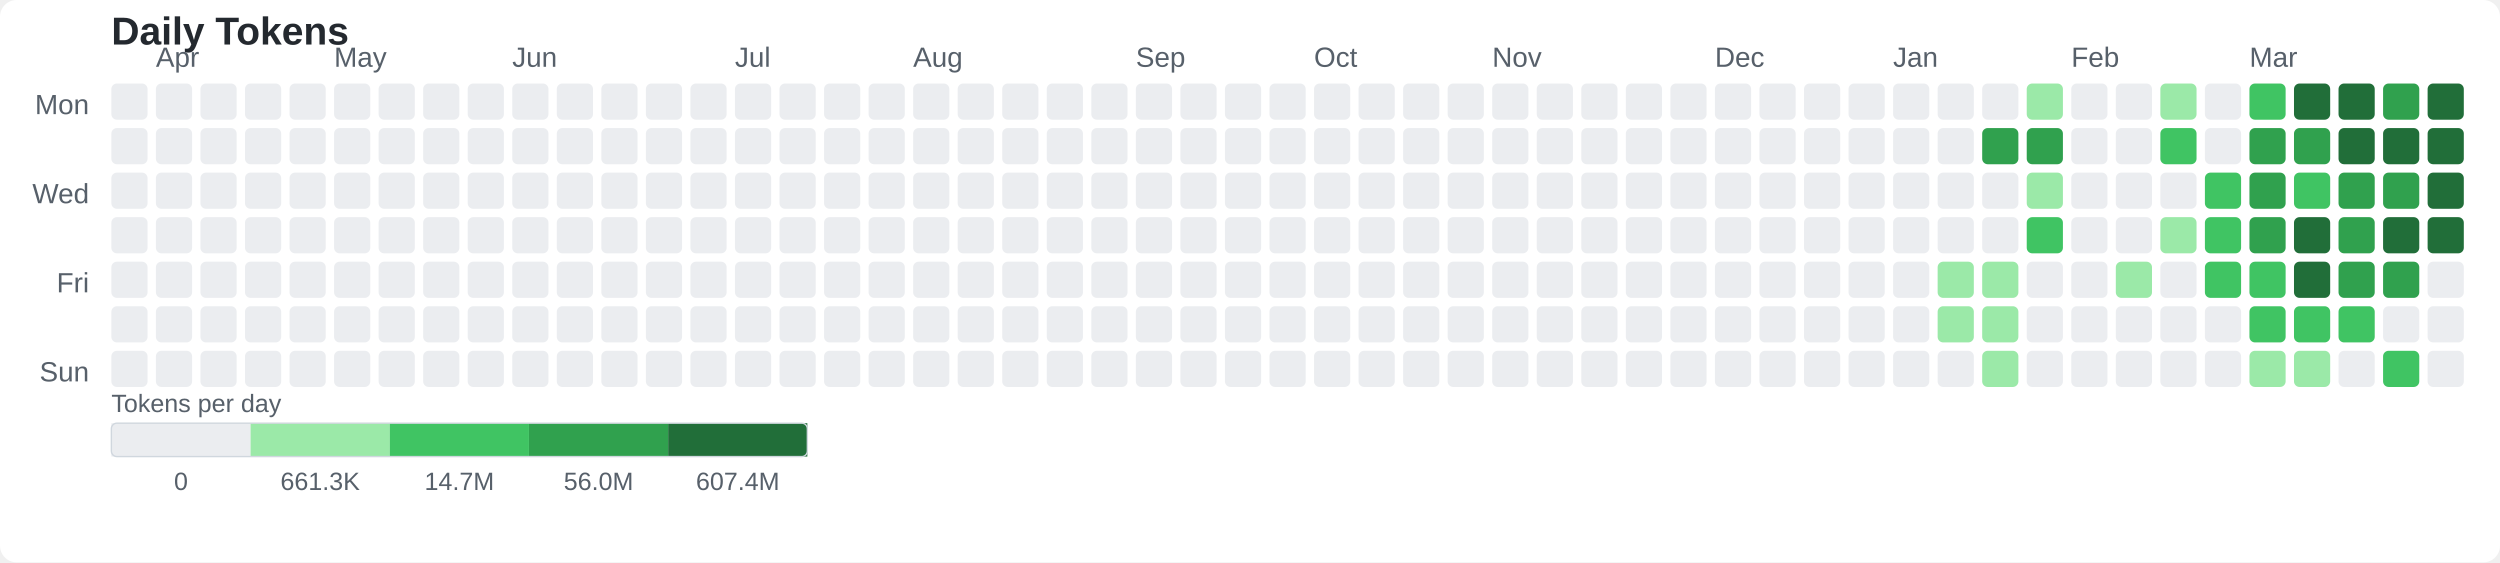
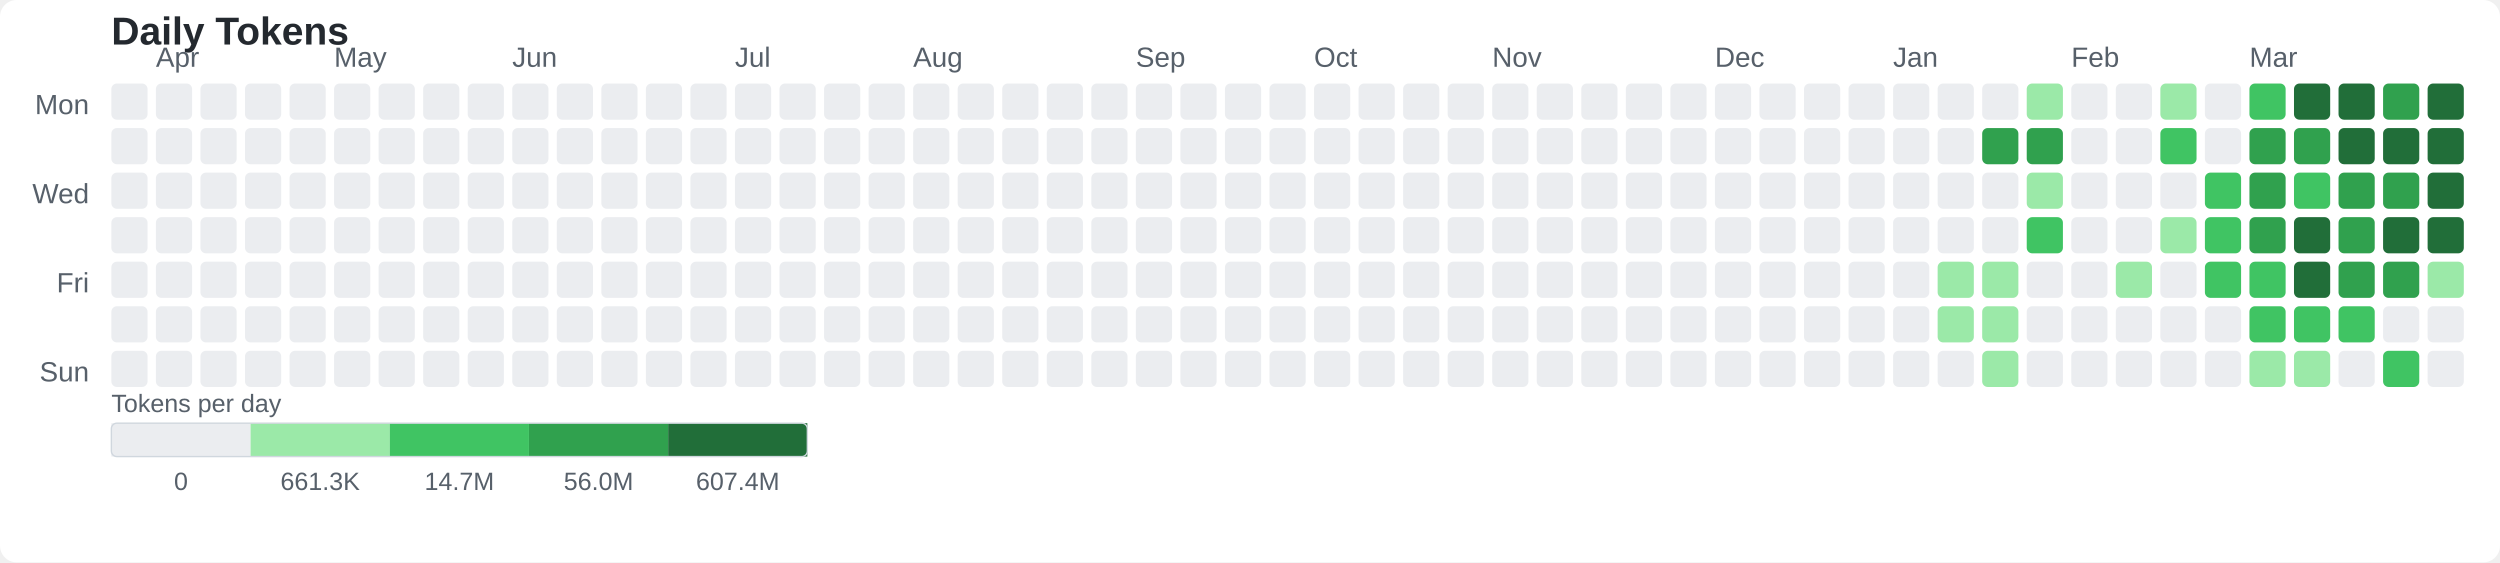
<svg xmlns="http://www.w3.org/2000/svg" width="898" height="202" viewBox="0 0 898 202">
  <rect width="898" height="202" fill="#ffffff" rx="6" />
  <text x="40" y="16" font-family="Arial, sans-serif" font-size="14" fill="#24292f" font-weight="bold">Daily Tokens</text>
  <text x="32" y="41" font-family="Arial, sans-serif" font-size="10" fill="#57606a" text-anchor="end">Mon</text>
  <text x="32" y="73" font-family="Arial, sans-serif" font-size="10" fill="#57606a" text-anchor="end">Wed</text>
  <text x="32" y="105" font-family="Arial, sans-serif" font-size="10" fill="#57606a" text-anchor="end">Fri</text>
  <text x="32" y="137" font-family="Arial, sans-serif" font-size="10" fill="#57606a" text-anchor="end">Sun</text>
  <text x="56" y="24" font-family="Arial, sans-serif" font-size="10" fill="#57606a">Apr</text>
  <text x="120" y="24" font-family="Arial, sans-serif" font-size="10" fill="#57606a">May</text>
  <text x="184" y="24" font-family="Arial, sans-serif" font-size="10" fill="#57606a">Jun</text>
  <text x="264" y="24" font-family="Arial, sans-serif" font-size="10" fill="#57606a">Jul</text>
  <text x="328" y="24" font-family="Arial, sans-serif" font-size="10" fill="#57606a">Aug</text>
  <text x="408" y="24" font-family="Arial, sans-serif" font-size="10" fill="#57606a">Sep</text>
  <text x="472" y="24" font-family="Arial, sans-serif" font-size="10" fill="#57606a">Oct</text>
  <text x="536" y="24" font-family="Arial, sans-serif" font-size="10" fill="#57606a">Nov</text>
  <text x="616" y="24" font-family="Arial, sans-serif" font-size="10" fill="#57606a">Dec</text>
  <text x="680" y="24" font-family="Arial, sans-serif" font-size="10" fill="#57606a">Jan</text>
  <text x="744" y="24" font-family="Arial, sans-serif" font-size="10" fill="#57606a">Feb</text>
  <text x="808" y="24" font-family="Arial, sans-serif" font-size="10" fill="#57606a">Mar</text>
  <rect x="40" y="30" width="13" height="13" rx="2" ry="2" fill="#ebedf0" />
  <rect x="40" y="46" width="13" height="13" rx="2" ry="2" fill="#ebedf0" />
  <rect x="40" y="62" width="13" height="13" rx="2" ry="2" fill="#ebedf0" />
  <rect x="40" y="78" width="13" height="13" rx="2" ry="2" fill="#ebedf0" />
  <rect x="40" y="94" width="13" height="13" rx="2" ry="2" fill="#ebedf0">
    </rect>
  <rect x="40" y="110" width="13" height="13" rx="2" ry="2" fill="#ebedf0">
    </rect>
  <rect x="40" y="126" width="13" height="13" rx="2" ry="2" fill="#ebedf0">
    </rect>
  <rect x="56" y="30" width="13" height="13" rx="2" ry="2" fill="#ebedf0">
    </rect>
  <rect x="56" y="46" width="13" height="13" rx="2" ry="2" fill="#ebedf0">
    </rect>
  <rect x="56" y="62" width="13" height="13" rx="2" ry="2" fill="#ebedf0">
    </rect>
  <rect x="56" y="78" width="13" height="13" rx="2" ry="2" fill="#ebedf0">
    </rect>
  <rect x="56" y="94" width="13" height="13" rx="2" ry="2" fill="#ebedf0">
    </rect>
  <rect x="56" y="110" width="13" height="13" rx="2" ry="2" fill="#ebedf0">
    </rect>
  <rect x="56" y="126" width="13" height="13" rx="2" ry="2" fill="#ebedf0">
    </rect>
  <rect x="72" y="30" width="13" height="13" rx="2" ry="2" fill="#ebedf0">
    </rect>
  <rect x="72" y="46" width="13" height="13" rx="2" ry="2" fill="#ebedf0">
    </rect>
  <rect x="72" y="62" width="13" height="13" rx="2" ry="2" fill="#ebedf0">
    </rect>
  <rect x="72" y="78" width="13" height="13" rx="2" ry="2" fill="#ebedf0">
    </rect>
  <rect x="72" y="94" width="13" height="13" rx="2" ry="2" fill="#ebedf0">
    </rect>
  <rect x="72" y="110" width="13" height="13" rx="2" ry="2" fill="#ebedf0">
    </rect>
  <rect x="72" y="126" width="13" height="13" rx="2" ry="2" fill="#ebedf0">
    </rect>
  <rect x="88" y="30" width="13" height="13" rx="2" ry="2" fill="#ebedf0">
    </rect>
  <rect x="88" y="46" width="13" height="13" rx="2" ry="2" fill="#ebedf0">
    </rect>
  <rect x="88" y="62" width="13" height="13" rx="2" ry="2" fill="#ebedf0">
    </rect>
  <rect x="88" y="78" width="13" height="13" rx="2" ry="2" fill="#ebedf0">
    </rect>
  <rect x="88" y="94" width="13" height="13" rx="2" ry="2" fill="#ebedf0">
    </rect>
  <rect x="88" y="110" width="13" height="13" rx="2" ry="2" fill="#ebedf0">
    </rect>
  <rect x="88" y="126" width="13" height="13" rx="2" ry="2" fill="#ebedf0">
    </rect>
  <rect x="104" y="30" width="13" height="13" rx="2" ry="2" fill="#ebedf0">
    </rect>
  <rect x="104" y="46" width="13" height="13" rx="2" ry="2" fill="#ebedf0">
    </rect>
  <rect x="104" y="62" width="13" height="13" rx="2" ry="2" fill="#ebedf0">
    </rect>
  <rect x="104" y="78" width="13" height="13" rx="2" ry="2" fill="#ebedf0">
    </rect>
  <rect x="104" y="94" width="13" height="13" rx="2" ry="2" fill="#ebedf0">
    </rect>
  <rect x="104" y="110" width="13" height="13" rx="2" ry="2" fill="#ebedf0">
    </rect>
  <rect x="104" y="126" width="13" height="13" rx="2" ry="2" fill="#ebedf0">
    </rect>
  <rect x="120" y="30" width="13" height="13" rx="2" ry="2" fill="#ebedf0">
    </rect>
  <rect x="120" y="46" width="13" height="13" rx="2" ry="2" fill="#ebedf0">
    </rect>
  <rect x="120" y="62" width="13" height="13" rx="2" ry="2" fill="#ebedf0">
    </rect>
  <rect x="120" y="78" width="13" height="13" rx="2" ry="2" fill="#ebedf0">
    </rect>
  <rect x="120" y="94" width="13" height="13" rx="2" ry="2" fill="#ebedf0">
    </rect>
  <rect x="120" y="110" width="13" height="13" rx="2" ry="2" fill="#ebedf0">
    </rect>
  <rect x="120" y="126" width="13" height="13" rx="2" ry="2" fill="#ebedf0">
    </rect>
  <rect x="136" y="30" width="13" height="13" rx="2" ry="2" fill="#ebedf0">
    </rect>
  <rect x="136" y="46" width="13" height="13" rx="2" ry="2" fill="#ebedf0">
    </rect>
  <rect x="136" y="62" width="13" height="13" rx="2" ry="2" fill="#ebedf0">
    </rect>
  <rect x="136" y="78" width="13" height="13" rx="2" ry="2" fill="#ebedf0">
    </rect>
  <rect x="136" y="94" width="13" height="13" rx="2" ry="2" fill="#ebedf0">
    </rect>
  <rect x="136" y="110" width="13" height="13" rx="2" ry="2" fill="#ebedf0">
    </rect>
  <rect x="136" y="126" width="13" height="13" rx="2" ry="2" fill="#ebedf0">
    </rect>
  <rect x="152" y="30" width="13" height="13" rx="2" ry="2" fill="#ebedf0">
    </rect>
  <rect x="152" y="46" width="13" height="13" rx="2" ry="2" fill="#ebedf0">
    </rect>
  <rect x="152" y="62" width="13" height="13" rx="2" ry="2" fill="#ebedf0">
    </rect>
  <rect x="152" y="78" width="13" height="13" rx="2" ry="2" fill="#ebedf0">
    </rect>
  <rect x="152" y="94" width="13" height="13" rx="2" ry="2" fill="#ebedf0">
    </rect>
  <rect x="152" y="110" width="13" height="13" rx="2" ry="2" fill="#ebedf0">
    </rect>
  <rect x="152" y="126" width="13" height="13" rx="2" ry="2" fill="#ebedf0">
    </rect>
  <rect x="168" y="30" width="13" height="13" rx="2" ry="2" fill="#ebedf0">
    </rect>
  <rect x="168" y="46" width="13" height="13" rx="2" ry="2" fill="#ebedf0">
    </rect>
  <rect x="168" y="62" width="13" height="13" rx="2" ry="2" fill="#ebedf0">
    </rect>
  <rect x="168" y="78" width="13" height="13" rx="2" ry="2" fill="#ebedf0">
    </rect>
  <rect x="168" y="94" width="13" height="13" rx="2" ry="2" fill="#ebedf0">
    </rect>
  <rect x="168" y="110" width="13" height="13" rx="2" ry="2" fill="#ebedf0">
    </rect>
  <rect x="168" y="126" width="13" height="13" rx="2" ry="2" fill="#ebedf0">
    </rect>
  <rect x="184" y="30" width="13" height="13" rx="2" ry="2" fill="#ebedf0">
    </rect>
  <rect x="184" y="46" width="13" height="13" rx="2" ry="2" fill="#ebedf0">
    </rect>
  <rect x="184" y="62" width="13" height="13" rx="2" ry="2" fill="#ebedf0">
    </rect>
  <rect x="184" y="78" width="13" height="13" rx="2" ry="2" fill="#ebedf0">
    </rect>
  <rect x="184" y="94" width="13" height="13" rx="2" ry="2" fill="#ebedf0">
    </rect>
  <rect x="184" y="110" width="13" height="13" rx="2" ry="2" fill="#ebedf0">
    </rect>
  <rect x="184" y="126" width="13" height="13" rx="2" ry="2" fill="#ebedf0">
    </rect>
  <rect x="200" y="30" width="13" height="13" rx="2" ry="2" fill="#ebedf0">
    </rect>
  <rect x="200" y="46" width="13" height="13" rx="2" ry="2" fill="#ebedf0">
    </rect>
  <rect x="200" y="62" width="13" height="13" rx="2" ry="2" fill="#ebedf0">
    </rect>
  <rect x="200" y="78" width="13" height="13" rx="2" ry="2" fill="#ebedf0">
    </rect>
  <rect x="200" y="94" width="13" height="13" rx="2" ry="2" fill="#ebedf0">
    </rect>
  <rect x="200" y="110" width="13" height="13" rx="2" ry="2" fill="#ebedf0">
    </rect>
  <rect x="200" y="126" width="13" height="13" rx="2" ry="2" fill="#ebedf0">
    </rect>
  <rect x="216" y="30" width="13" height="13" rx="2" ry="2" fill="#ebedf0">
    </rect>
  <rect x="216" y="46" width="13" height="13" rx="2" ry="2" fill="#ebedf0">
    </rect>
  <rect x="216" y="62" width="13" height="13" rx="2" ry="2" fill="#ebedf0">
    </rect>
  <rect x="216" y="78" width="13" height="13" rx="2" ry="2" fill="#ebedf0">
    </rect>
  <rect x="216" y="94" width="13" height="13" rx="2" ry="2" fill="#ebedf0">
    </rect>
  <rect x="216" y="110" width="13" height="13" rx="2" ry="2" fill="#ebedf0">
    </rect>
  <rect x="216" y="126" width="13" height="13" rx="2" ry="2" fill="#ebedf0">
    </rect>
  <rect x="232" y="30" width="13" height="13" rx="2" ry="2" fill="#ebedf0">
    </rect>
  <rect x="232" y="46" width="13" height="13" rx="2" ry="2" fill="#ebedf0">
    </rect>
  <rect x="232" y="62" width="13" height="13" rx="2" ry="2" fill="#ebedf0">
    </rect>
  <rect x="232" y="78" width="13" height="13" rx="2" ry="2" fill="#ebedf0">
    </rect>
  <rect x="232" y="94" width="13" height="13" rx="2" ry="2" fill="#ebedf0">
    </rect>
  <rect x="232" y="110" width="13" height="13" rx="2" ry="2" fill="#ebedf0">
    </rect>
  <rect x="232" y="126" width="13" height="13" rx="2" ry="2" fill="#ebedf0">
    </rect>
  <rect x="248" y="30" width="13" height="13" rx="2" ry="2" fill="#ebedf0">
    </rect>
  <rect x="248" y="46" width="13" height="13" rx="2" ry="2" fill="#ebedf0">
    </rect>
  <rect x="248" y="62" width="13" height="13" rx="2" ry="2" fill="#ebedf0">
    </rect>
  <rect x="248" y="78" width="13" height="13" rx="2" ry="2" fill="#ebedf0">
    </rect>
  <rect x="248" y="94" width="13" height="13" rx="2" ry="2" fill="#ebedf0">
    </rect>
  <rect x="248" y="110" width="13" height="13" rx="2" ry="2" fill="#ebedf0">
    </rect>
  <rect x="248" y="126" width="13" height="13" rx="2" ry="2" fill="#ebedf0">
    </rect>
  <rect x="264" y="30" width="13" height="13" rx="2" ry="2" fill="#ebedf0">
    </rect>
  <rect x="264" y="46" width="13" height="13" rx="2" ry="2" fill="#ebedf0">
    </rect>
  <rect x="264" y="62" width="13" height="13" rx="2" ry="2" fill="#ebedf0">
    </rect>
  <rect x="264" y="78" width="13" height="13" rx="2" ry="2" fill="#ebedf0">
    </rect>
  <rect x="264" y="94" width="13" height="13" rx="2" ry="2" fill="#ebedf0">
    </rect>
  <rect x="264" y="110" width="13" height="13" rx="2" ry="2" fill="#ebedf0">
    </rect>
  <rect x="264" y="126" width="13" height="13" rx="2" ry="2" fill="#ebedf0">
    </rect>
  <rect x="280" y="30" width="13" height="13" rx="2" ry="2" fill="#ebedf0">
    </rect>
  <rect x="280" y="46" width="13" height="13" rx="2" ry="2" fill="#ebedf0">
    </rect>
  <rect x="280" y="62" width="13" height="13" rx="2" ry="2" fill="#ebedf0">
    </rect>
  <rect x="280" y="78" width="13" height="13" rx="2" ry="2" fill="#ebedf0">
    </rect>
  <rect x="280" y="94" width="13" height="13" rx="2" ry="2" fill="#ebedf0">
    </rect>
  <rect x="280" y="110" width="13" height="13" rx="2" ry="2" fill="#ebedf0">
    </rect>
  <rect x="280" y="126" width="13" height="13" rx="2" ry="2" fill="#ebedf0">
    </rect>
  <rect x="296" y="30" width="13" height="13" rx="2" ry="2" fill="#ebedf0">
    </rect>
  <rect x="296" y="46" width="13" height="13" rx="2" ry="2" fill="#ebedf0">
    </rect>
  <rect x="296" y="62" width="13" height="13" rx="2" ry="2" fill="#ebedf0">
    </rect>
  <rect x="296" y="78" width="13" height="13" rx="2" ry="2" fill="#ebedf0">
    </rect>
  <rect x="296" y="94" width="13" height="13" rx="2" ry="2" fill="#ebedf0">
    </rect>
  <rect x="296" y="110" width="13" height="13" rx="2" ry="2" fill="#ebedf0">
    </rect>
  <rect x="296" y="126" width="13" height="13" rx="2" ry="2" fill="#ebedf0">
    </rect>
  <rect x="312" y="30" width="13" height="13" rx="2" ry="2" fill="#ebedf0">
    </rect>
  <rect x="312" y="46" width="13" height="13" rx="2" ry="2" fill="#ebedf0">
    </rect>
  <rect x="312" y="62" width="13" height="13" rx="2" ry="2" fill="#ebedf0">
    </rect>
  <rect x="312" y="78" width="13" height="13" rx="2" ry="2" fill="#ebedf0">
    </rect>
  <rect x="312" y="94" width="13" height="13" rx="2" ry="2" fill="#ebedf0">
    </rect>
  <rect x="312" y="110" width="13" height="13" rx="2" ry="2" fill="#ebedf0">
    </rect>
  <rect x="312" y="126" width="13" height="13" rx="2" ry="2" fill="#ebedf0">
    </rect>
  <rect x="328" y="30" width="13" height="13" rx="2" ry="2" fill="#ebedf0">
    </rect>
  <rect x="328" y="46" width="13" height="13" rx="2" ry="2" fill="#ebedf0">
    </rect>
  <rect x="328" y="62" width="13" height="13" rx="2" ry="2" fill="#ebedf0">
    </rect>
  <rect x="328" y="78" width="13" height="13" rx="2" ry="2" fill="#ebedf0">
    </rect>
  <rect x="328" y="94" width="13" height="13" rx="2" ry="2" fill="#ebedf0">
    </rect>
  <rect x="328" y="110" width="13" height="13" rx="2" ry="2" fill="#ebedf0">
    </rect>
  <rect x="328" y="126" width="13" height="13" rx="2" ry="2" fill="#ebedf0">
    </rect>
  <rect x="344" y="30" width="13" height="13" rx="2" ry="2" fill="#ebedf0">
    </rect>
  <rect x="344" y="46" width="13" height="13" rx="2" ry="2" fill="#ebedf0">
    </rect>
  <rect x="344" y="62" width="13" height="13" rx="2" ry="2" fill="#ebedf0">
    </rect>
  <rect x="344" y="78" width="13" height="13" rx="2" ry="2" fill="#ebedf0">
    </rect>
  <rect x="344" y="94" width="13" height="13" rx="2" ry="2" fill="#ebedf0">
    </rect>
  <rect x="344" y="110" width="13" height="13" rx="2" ry="2" fill="#ebedf0">
    </rect>
  <rect x="344" y="126" width="13" height="13" rx="2" ry="2" fill="#ebedf0">
    </rect>
  <rect x="360" y="30" width="13" height="13" rx="2" ry="2" fill="#ebedf0">
    </rect>
  <rect x="360" y="46" width="13" height="13" rx="2" ry="2" fill="#ebedf0">
    </rect>
  <rect x="360" y="62" width="13" height="13" rx="2" ry="2" fill="#ebedf0">
    </rect>
  <rect x="360" y="78" width="13" height="13" rx="2" ry="2" fill="#ebedf0">
    </rect>
  <rect x="360" y="94" width="13" height="13" rx="2" ry="2" fill="#ebedf0">
    </rect>
  <rect x="360" y="110" width="13" height="13" rx="2" ry="2" fill="#ebedf0">
    </rect>
  <rect x="360" y="126" width="13" height="13" rx="2" ry="2" fill="#ebedf0">
    </rect>
  <rect x="376" y="30" width="13" height="13" rx="2" ry="2" fill="#ebedf0">
    </rect>
  <rect x="376" y="46" width="13" height="13" rx="2" ry="2" fill="#ebedf0">
    </rect>
  <rect x="376" y="62" width="13" height="13" rx="2" ry="2" fill="#ebedf0">
    </rect>
  <rect x="376" y="78" width="13" height="13" rx="2" ry="2" fill="#ebedf0">
    </rect>
  <rect x="376" y="94" width="13" height="13" rx="2" ry="2" fill="#ebedf0">
    </rect>
  <rect x="376" y="110" width="13" height="13" rx="2" ry="2" fill="#ebedf0">
    </rect>
  <rect x="376" y="126" width="13" height="13" rx="2" ry="2" fill="#ebedf0">
    </rect>
  <rect x="392" y="30" width="13" height="13" rx="2" ry="2" fill="#ebedf0">
    </rect>
  <rect x="392" y="46" width="13" height="13" rx="2" ry="2" fill="#ebedf0">
    </rect>
  <rect x="392" y="62" width="13" height="13" rx="2" ry="2" fill="#ebedf0">
    </rect>
  <rect x="392" y="78" width="13" height="13" rx="2" ry="2" fill="#ebedf0">
    </rect>
  <rect x="392" y="94" width="13" height="13" rx="2" ry="2" fill="#ebedf0">
    </rect>
  <rect x="392" y="110" width="13" height="13" rx="2" ry="2" fill="#ebedf0">
    </rect>
  <rect x="392" y="126" width="13" height="13" rx="2" ry="2" fill="#ebedf0">
    </rect>
  <rect x="408" y="30" width="13" height="13" rx="2" ry="2" fill="#ebedf0">
    </rect>
  <rect x="408" y="46" width="13" height="13" rx="2" ry="2" fill="#ebedf0">
    </rect>
  <rect x="408" y="62" width="13" height="13" rx="2" ry="2" fill="#ebedf0">
    </rect>
  <rect x="408" y="78" width="13" height="13" rx="2" ry="2" fill="#ebedf0">
    </rect>
  <rect x="408" y="94" width="13" height="13" rx="2" ry="2" fill="#ebedf0">
    </rect>
  <rect x="408" y="110" width="13" height="13" rx="2" ry="2" fill="#ebedf0">
    </rect>
  <rect x="408" y="126" width="13" height="13" rx="2" ry="2" fill="#ebedf0">
    </rect>
  <rect x="424" y="30" width="13" height="13" rx="2" ry="2" fill="#ebedf0">
    </rect>
  <rect x="424" y="46" width="13" height="13" rx="2" ry="2" fill="#ebedf0">
    </rect>
  <rect x="424" y="62" width="13" height="13" rx="2" ry="2" fill="#ebedf0">
    </rect>
  <rect x="424" y="78" width="13" height="13" rx="2" ry="2" fill="#ebedf0">
    </rect>
  <rect x="424" y="94" width="13" height="13" rx="2" ry="2" fill="#ebedf0">
    </rect>
  <rect x="424" y="110" width="13" height="13" rx="2" ry="2" fill="#ebedf0">
    </rect>
  <rect x="424" y="126" width="13" height="13" rx="2" ry="2" fill="#ebedf0">
    </rect>
  <rect x="440" y="30" width="13" height="13" rx="2" ry="2" fill="#ebedf0">
    </rect>
  <rect x="440" y="46" width="13" height="13" rx="2" ry="2" fill="#ebedf0">
    </rect>
  <rect x="440" y="62" width="13" height="13" rx="2" ry="2" fill="#ebedf0">
    </rect>
  <rect x="440" y="78" width="13" height="13" rx="2" ry="2" fill="#ebedf0">
    </rect>
  <rect x="440" y="94" width="13" height="13" rx="2" ry="2" fill="#ebedf0">
    </rect>
  <rect x="440" y="110" width="13" height="13" rx="2" ry="2" fill="#ebedf0">
    </rect>
  <rect x="440" y="126" width="13" height="13" rx="2" ry="2" fill="#ebedf0">
    </rect>
  <rect x="456" y="30" width="13" height="13" rx="2" ry="2" fill="#ebedf0">
    </rect>
  <rect x="456" y="46" width="13" height="13" rx="2" ry="2" fill="#ebedf0">
    </rect>
  <rect x="456" y="62" width="13" height="13" rx="2" ry="2" fill="#ebedf0">
    </rect>
  <rect x="456" y="78" width="13" height="13" rx="2" ry="2" fill="#ebedf0">
    </rect>
  <rect x="456" y="94" width="13" height="13" rx="2" ry="2" fill="#ebedf0">
    </rect>
  <rect x="456" y="110" width="13" height="13" rx="2" ry="2" fill="#ebedf0">
    </rect>
  <rect x="456" y="126" width="13" height="13" rx="2" ry="2" fill="#ebedf0">
    </rect>
  <rect x="472" y="30" width="13" height="13" rx="2" ry="2" fill="#ebedf0">
    </rect>
  <rect x="472" y="46" width="13" height="13" rx="2" ry="2" fill="#ebedf0">
    </rect>
  <rect x="472" y="62" width="13" height="13" rx="2" ry="2" fill="#ebedf0">
    </rect>
  <rect x="472" y="78" width="13" height="13" rx="2" ry="2" fill="#ebedf0">
    </rect>
  <rect x="472" y="94" width="13" height="13" rx="2" ry="2" fill="#ebedf0">
    </rect>
  <rect x="472" y="110" width="13" height="13" rx="2" ry="2" fill="#ebedf0">
    </rect>
  <rect x="472" y="126" width="13" height="13" rx="2" ry="2" fill="#ebedf0">
    </rect>
  <rect x="488" y="30" width="13" height="13" rx="2" ry="2" fill="#ebedf0">
    </rect>
  <rect x="488" y="46" width="13" height="13" rx="2" ry="2" fill="#ebedf0">
    </rect>
  <rect x="488" y="62" width="13" height="13" rx="2" ry="2" fill="#ebedf0">
    </rect>
  <rect x="488" y="78" width="13" height="13" rx="2" ry="2" fill="#ebedf0">
    </rect>
  <rect x="488" y="94" width="13" height="13" rx="2" ry="2" fill="#ebedf0">
    </rect>
  <rect x="488" y="110" width="13" height="13" rx="2" ry="2" fill="#ebedf0">
    </rect>
  <rect x="488" y="126" width="13" height="13" rx="2" ry="2" fill="#ebedf0">
    </rect>
  <rect x="504" y="30" width="13" height="13" rx="2" ry="2" fill="#ebedf0">
    </rect>
  <rect x="504" y="46" width="13" height="13" rx="2" ry="2" fill="#ebedf0">
    </rect>
  <rect x="504" y="62" width="13" height="13" rx="2" ry="2" fill="#ebedf0">
    </rect>
  <rect x="504" y="78" width="13" height="13" rx="2" ry="2" fill="#ebedf0">
    </rect>
  <rect x="504" y="94" width="13" height="13" rx="2" ry="2" fill="#ebedf0">
    </rect>
  <rect x="504" y="110" width="13" height="13" rx="2" ry="2" fill="#ebedf0">
    </rect>
  <rect x="504" y="126" width="13" height="13" rx="2" ry="2" fill="#ebedf0">
    </rect>
  <rect x="520" y="30" width="13" height="13" rx="2" ry="2" fill="#ebedf0">
    </rect>
  <rect x="520" y="46" width="13" height="13" rx="2" ry="2" fill="#ebedf0">
    </rect>
  <rect x="520" y="62" width="13" height="13" rx="2" ry="2" fill="#ebedf0">
    </rect>
  <rect x="520" y="78" width="13" height="13" rx="2" ry="2" fill="#ebedf0">
    </rect>
  <rect x="520" y="94" width="13" height="13" rx="2" ry="2" fill="#ebedf0">
    </rect>
  <rect x="520" y="110" width="13" height="13" rx="2" ry="2" fill="#ebedf0">
    </rect>
  <rect x="520" y="126" width="13" height="13" rx="2" ry="2" fill="#ebedf0">
    </rect>
  <rect x="536" y="30" width="13" height="13" rx="2" ry="2" fill="#ebedf0">
    </rect>
  <rect x="536" y="46" width="13" height="13" rx="2" ry="2" fill="#ebedf0">
    </rect>
  <rect x="536" y="62" width="13" height="13" rx="2" ry="2" fill="#ebedf0">
    </rect>
  <rect x="536" y="78" width="13" height="13" rx="2" ry="2" fill="#ebedf0">
    </rect>
  <rect x="536" y="94" width="13" height="13" rx="2" ry="2" fill="#ebedf0">
    </rect>
  <rect x="536" y="110" width="13" height="13" rx="2" ry="2" fill="#ebedf0">
    </rect>
  <rect x="536" y="126" width="13" height="13" rx="2" ry="2" fill="#ebedf0">
    </rect>
  <rect x="552" y="30" width="13" height="13" rx="2" ry="2" fill="#ebedf0">
    </rect>
  <rect x="552" y="46" width="13" height="13" rx="2" ry="2" fill="#ebedf0">
    </rect>
  <rect x="552" y="62" width="13" height="13" rx="2" ry="2" fill="#ebedf0">
    </rect>
  <rect x="552" y="78" width="13" height="13" rx="2" ry="2" fill="#ebedf0">
    </rect>
  <rect x="552" y="94" width="13" height="13" rx="2" ry="2" fill="#ebedf0">
    </rect>
  <rect x="552" y="110" width="13" height="13" rx="2" ry="2" fill="#ebedf0">
    </rect>
  <rect x="552" y="126" width="13" height="13" rx="2" ry="2" fill="#ebedf0">
    </rect>
  <rect x="568" y="30" width="13" height="13" rx="2" ry="2" fill="#ebedf0">
    </rect>
  <rect x="568" y="46" width="13" height="13" rx="2" ry="2" fill="#ebedf0">
    </rect>
  <rect x="568" y="62" width="13" height="13" rx="2" ry="2" fill="#ebedf0">
    </rect>
  <rect x="568" y="78" width="13" height="13" rx="2" ry="2" fill="#ebedf0">
    </rect>
  <rect x="568" y="94" width="13" height="13" rx="2" ry="2" fill="#ebedf0">
    </rect>
  <rect x="568" y="110" width="13" height="13" rx="2" ry="2" fill="#ebedf0">
    </rect>
  <rect x="568" y="126" width="13" height="13" rx="2" ry="2" fill="#ebedf0">
    </rect>
  <rect x="584" y="30" width="13" height="13" rx="2" ry="2" fill="#ebedf0">
    </rect>
  <rect x="584" y="46" width="13" height="13" rx="2" ry="2" fill="#ebedf0">
    </rect>
  <rect x="584" y="62" width="13" height="13" rx="2" ry="2" fill="#ebedf0">
    </rect>
  <rect x="584" y="78" width="13" height="13" rx="2" ry="2" fill="#ebedf0">
    </rect>
  <rect x="584" y="94" width="13" height="13" rx="2" ry="2" fill="#ebedf0">
    </rect>
  <rect x="584" y="110" width="13" height="13" rx="2" ry="2" fill="#ebedf0">
    </rect>
  <rect x="584" y="126" width="13" height="13" rx="2" ry="2" fill="#ebedf0">
    </rect>
  <rect x="600" y="30" width="13" height="13" rx="2" ry="2" fill="#ebedf0">
    </rect>
  <rect x="600" y="46" width="13" height="13" rx="2" ry="2" fill="#ebedf0">
    </rect>
  <rect x="600" y="62" width="13" height="13" rx="2" ry="2" fill="#ebedf0">
    </rect>
  <rect x="600" y="78" width="13" height="13" rx="2" ry="2" fill="#ebedf0">
    </rect>
  <rect x="600" y="94" width="13" height="13" rx="2" ry="2" fill="#ebedf0">
    </rect>
  <rect x="600" y="110" width="13" height="13" rx="2" ry="2" fill="#ebedf0">
    </rect>
  <rect x="600" y="126" width="13" height="13" rx="2" ry="2" fill="#ebedf0">
    </rect>
  <rect x="616" y="30" width="13" height="13" rx="2" ry="2" fill="#ebedf0">
    </rect>
  <rect x="616" y="46" width="13" height="13" rx="2" ry="2" fill="#ebedf0">
    </rect>
  <rect x="616" y="62" width="13" height="13" rx="2" ry="2" fill="#ebedf0">
    </rect>
  <rect x="616" y="78" width="13" height="13" rx="2" ry="2" fill="#ebedf0">
    </rect>
  <rect x="616" y="94" width="13" height="13" rx="2" ry="2" fill="#ebedf0">
    </rect>
  <rect x="616" y="110" width="13" height="13" rx="2" ry="2" fill="#ebedf0">
    </rect>
  <rect x="616" y="126" width="13" height="13" rx="2" ry="2" fill="#ebedf0">
    </rect>
  <rect x="632" y="30" width="13" height="13" rx="2" ry="2" fill="#ebedf0">
    </rect>
  <rect x="632" y="46" width="13" height="13" rx="2" ry="2" fill="#ebedf0">
    </rect>
  <rect x="632" y="62" width="13" height="13" rx="2" ry="2" fill="#ebedf0">
    </rect>
  <rect x="632" y="78" width="13" height="13" rx="2" ry="2" fill="#ebedf0">
    </rect>
  <rect x="632" y="94" width="13" height="13" rx="2" ry="2" fill="#ebedf0">
    </rect>
  <rect x="632" y="110" width="13" height="13" rx="2" ry="2" fill="#ebedf0">
    </rect>
  <rect x="632" y="126" width="13" height="13" rx="2" ry="2" fill="#ebedf0">
    </rect>
  <rect x="648" y="30" width="13" height="13" rx="2" ry="2" fill="#ebedf0">
    </rect>
  <rect x="648" y="46" width="13" height="13" rx="2" ry="2" fill="#ebedf0">
    </rect>
  <rect x="648" y="62" width="13" height="13" rx="2" ry="2" fill="#ebedf0">
    </rect>
  <rect x="648" y="78" width="13" height="13" rx="2" ry="2" fill="#ebedf0">
    </rect>
  <rect x="648" y="94" width="13" height="13" rx="2" ry="2" fill="#ebedf0">
    </rect>
  <rect x="648" y="110" width="13" height="13" rx="2" ry="2" fill="#ebedf0">
    </rect>
  <rect x="648" y="126" width="13" height="13" rx="2" ry="2" fill="#ebedf0">
    </rect>
  <rect x="664" y="30" width="13" height="13" rx="2" ry="2" fill="#ebedf0">
    </rect>
  <rect x="664" y="46" width="13" height="13" rx="2" ry="2" fill="#ebedf0">
    </rect>
  <rect x="664" y="62" width="13" height="13" rx="2" ry="2" fill="#ebedf0">
    </rect>
  <rect x="664" y="78" width="13" height="13" rx="2" ry="2" fill="#ebedf0">
    </rect>
  <rect x="664" y="94" width="13" height="13" rx="2" ry="2" fill="#ebedf0">
    </rect>
  <rect x="664" y="110" width="13" height="13" rx="2" ry="2" fill="#ebedf0">
    </rect>
  <rect x="664" y="126" width="13" height="13" rx="2" ry="2" fill="#ebedf0">
    </rect>
  <rect x="680" y="30" width="13" height="13" rx="2" ry="2" fill="#ebedf0">
    </rect>
  <rect x="680" y="46" width="13" height="13" rx="2" ry="2" fill="#ebedf0">
    </rect>
  <rect x="680" y="62" width="13" height="13" rx="2" ry="2" fill="#ebedf0">
    </rect>
  <rect x="680" y="78" width="13" height="13" rx="2" ry="2" fill="#ebedf0">
    </rect>
  <rect x="680" y="94" width="13" height="13" rx="2" ry="2" fill="#ebedf0">
    </rect>
  <rect x="680" y="110" width="13" height="13" rx="2" ry="2" fill="#ebedf0">
    </rect>
  <rect x="680" y="126" width="13" height="13" rx="2" ry="2" fill="#ebedf0">
    </rect>
  <rect x="696" y="30" width="13" height="13" rx="2" ry="2" fill="#ebedf0">
    </rect>
  <rect x="696" y="46" width="13" height="13" rx="2" ry="2" fill="#ebedf0">
    </rect>
  <rect x="696" y="62" width="13" height="13" rx="2" ry="2" fill="#ebedf0">
    </rect>
  <rect x="696" y="78" width="13" height="13" rx="2" ry="2" fill="#ebedf0">
    </rect>
  <rect x="696" y="94" width="13" height="13" rx="2" ry="2" fill="#9be9a8">
    </rect>
  <rect x="696" y="110" width="13" height="13" rx="2" ry="2" fill="#9be9a8">
    </rect>
  <rect x="696" y="126" width="13" height="13" rx="2" ry="2" fill="#ebedf0">
    </rect>
  <rect x="712" y="30" width="13" height="13" rx="2" ry="2" fill="#ebedf0">
    </rect>
  <rect x="712" y="46" width="13" height="13" rx="2" ry="2" fill="#30a14e">
    </rect>
  <rect x="712" y="62" width="13" height="13" rx="2" ry="2" fill="#ebedf0">
    </rect>
  <rect x="712" y="78" width="13" height="13" rx="2" ry="2" fill="#ebedf0">
    </rect>
  <rect x="712" y="94" width="13" height="13" rx="2" ry="2" fill="#9be9a8">
    </rect>
  <rect x="712" y="110" width="13" height="13" rx="2" ry="2" fill="#9be9a8">
    </rect>
  <rect x="712" y="126" width="13" height="13" rx="2" ry="2" fill="#9be9a8">
    </rect>
  <rect x="728" y="30" width="13" height="13" rx="2" ry="2" fill="#9be9a8">
    </rect>
  <rect x="728" y="46" width="13" height="13" rx="2" ry="2" fill="#30a14e">
    </rect>
  <rect x="728" y="62" width="13" height="13" rx="2" ry="2" fill="#9be9a8">
    </rect>
  <rect x="728" y="78" width="13" height="13" rx="2" ry="2" fill="#40c463">
    </rect>
  <rect x="728" y="94" width="13" height="13" rx="2" ry="2" fill="#ebedf0">
    </rect>
  <rect x="728" y="110" width="13" height="13" rx="2" ry="2" fill="#ebedf0">
    </rect>
  <rect x="728" y="126" width="13" height="13" rx="2" ry="2" fill="#ebedf0">
    </rect>
  <rect x="744" y="30" width="13" height="13" rx="2" ry="2" fill="#ebedf0">
    </rect>
  <rect x="744" y="46" width="13" height="13" rx="2" ry="2" fill="#ebedf0">
    </rect>
  <rect x="744" y="62" width="13" height="13" rx="2" ry="2" fill="#ebedf0">
    </rect>
  <rect x="744" y="78" width="13" height="13" rx="2" ry="2" fill="#ebedf0">
    </rect>
  <rect x="744" y="94" width="13" height="13" rx="2" ry="2" fill="#ebedf0">
    </rect>
  <rect x="744" y="110" width="13" height="13" rx="2" ry="2" fill="#ebedf0">
    </rect>
  <rect x="744" y="126" width="13" height="13" rx="2" ry="2" fill="#ebedf0">
    </rect>
  <rect x="760" y="30" width="13" height="13" rx="2" ry="2" fill="#ebedf0">
    </rect>
  <rect x="760" y="46" width="13" height="13" rx="2" ry="2" fill="#ebedf0">
    </rect>
  <rect x="760" y="62" width="13" height="13" rx="2" ry="2" fill="#ebedf0">
    </rect>
  <rect x="760" y="78" width="13" height="13" rx="2" ry="2" fill="#ebedf0">
    </rect>
  <rect x="760" y="94" width="13" height="13" rx="2" ry="2" fill="#9be9a8">
    </rect>
  <rect x="760" y="110" width="13" height="13" rx="2" ry="2" fill="#ebedf0">
    </rect>
  <rect x="760" y="126" width="13" height="13" rx="2" ry="2" fill="#ebedf0">
    </rect>
  <rect x="776" y="30" width="13" height="13" rx="2" ry="2" fill="#9be9a8">
    </rect>
  <rect x="776" y="46" width="13" height="13" rx="2" ry="2" fill="#40c463">
    </rect>
  <rect x="776" y="62" width="13" height="13" rx="2" ry="2" fill="#ebedf0">
    </rect>
  <rect x="776" y="78" width="13" height="13" rx="2" ry="2" fill="#9be9a8">
    </rect>
  <rect x="776" y="94" width="13" height="13" rx="2" ry="2" fill="#ebedf0">
    </rect>
  <rect x="776" y="110" width="13" height="13" rx="2" ry="2" fill="#ebedf0">
    </rect>
  <rect x="776" y="126" width="13" height="13" rx="2" ry="2" fill="#ebedf0">
    </rect>
  <rect x="792" y="30" width="13" height="13" rx="2" ry="2" fill="#ebedf0">
    </rect>
  <rect x="792" y="46" width="13" height="13" rx="2" ry="2" fill="#ebedf0">
    </rect>
  <rect x="792" y="62" width="13" height="13" rx="2" ry="2" fill="#40c463">
    </rect>
  <rect x="792" y="78" width="13" height="13" rx="2" ry="2" fill="#40c463">
    </rect>
  <rect x="792" y="94" width="13" height="13" rx="2" ry="2" fill="#40c463">
    </rect>
  <rect x="792" y="110" width="13" height="13" rx="2" ry="2" fill="#ebedf0">
    </rect>
  <rect x="792" y="126" width="13" height="13" rx="2" ry="2" fill="#ebedf0">
    </rect>
  <rect x="808" y="30" width="13" height="13" rx="2" ry="2" fill="#40c463">
    </rect>
  <rect x="808" y="46" width="13" height="13" rx="2" ry="2" fill="#30a14e">
    </rect>
  <rect x="808" y="62" width="13" height="13" rx="2" ry="2" fill="#30a14e">
    </rect>
  <rect x="808" y="78" width="13" height="13" rx="2" ry="2" fill="#30a14e">
    </rect>
  <rect x="808" y="94" width="13" height="13" rx="2" ry="2" fill="#40c463">
    </rect>
  <rect x="808" y="110" width="13" height="13" rx="2" ry="2" fill="#40c463">
    </rect>
  <rect x="808" y="126" width="13" height="13" rx="2" ry="2" fill="#9be9a8">
    </rect>
  <rect x="824" y="30" width="13" height="13" rx="2" ry="2" fill="#216e39">
    </rect>
  <rect x="824" y="46" width="13" height="13" rx="2" ry="2" fill="#30a14e">
    </rect>
  <rect x="824" y="62" width="13" height="13" rx="2" ry="2" fill="#40c463">
    </rect>
  <rect x="824" y="78" width="13" height="13" rx="2" ry="2" fill="#216e39">
    </rect>
  <rect x="824" y="94" width="13" height="13" rx="2" ry="2" fill="#216e39">
    </rect>
  <rect x="824" y="110" width="13" height="13" rx="2" ry="2" fill="#40c463">
    </rect>
  <rect x="824" y="126" width="13" height="13" rx="2" ry="2" fill="#9be9a8">
    </rect>
  <rect x="840" y="30" width="13" height="13" rx="2" ry="2" fill="#216e39">
    </rect>
  <rect x="840" y="46" width="13" height="13" rx="2" ry="2" fill="#216e39">
    </rect>
  <rect x="840" y="62" width="13" height="13" rx="2" ry="2" fill="#30a14e">
    </rect>
  <rect x="840" y="78" width="13" height="13" rx="2" ry="2" fill="#30a14e">
    </rect>
  <rect x="840" y="94" width="13" height="13" rx="2" ry="2" fill="#30a14e">
    </rect>
  <rect x="840" y="110" width="13" height="13" rx="2" ry="2" fill="#40c463">
    </rect>
  <rect x="840" y="126" width="13" height="13" rx="2" ry="2" fill="#ebedf0">
    </rect>
  <rect x="856" y="30" width="13" height="13" rx="2" ry="2" fill="#30a14e">
    </rect>
  <rect x="856" y="46" width="13" height="13" rx="2" ry="2" fill="#216e39">
    </rect>
  <rect x="856" y="62" width="13" height="13" rx="2" ry="2" fill="#30a14e">
    </rect>
  <rect x="856" y="78" width="13" height="13" rx="2" ry="2" fill="#216e39">
    </rect>
  <rect x="856" y="94" width="13" height="13" rx="2" ry="2" fill="#30a14e">
    </rect>
  <rect x="856" y="110" width="13" height="13" rx="2" ry="2" fill="#ebedf0">
    </rect>
  <rect x="856" y="126" width="13" height="13" rx="2" ry="2" fill="#40c463">
    </rect>
  <rect x="872" y="30" width="13" height="13" rx="2" ry="2" fill="#216e39">
    </rect>
  <rect x="872" y="46" width="13" height="13" rx="2" ry="2" fill="#216e39">
    </rect>
  <rect x="872" y="62" width="13" height="13" rx="2" ry="2" fill="#216e39">
    </rect>
  <rect x="872" y="78" width="13" height="13" rx="2" ry="2" fill="#216e39">
    </rect>
-   <rect x="872" y="94" width="13" height="13" rx="2" ry="2" fill="#ebedf0">
+   <rect x="872" y="94" width="13" height="13" rx="2" ry="2" fill="#9be9a8">
    </rect>
  <rect x="872" y="110" width="13" height="13" rx="2" ry="2" fill="#ebedf0" />
  <rect x="872" y="126" width="13" height="13" rx="2" ry="2" fill="#ebedf0" />
  <rect x="40" y="152" width="50" height="12" fill="#ebedf0" />
  <rect x="90" y="152" width="50" height="12" fill="#9be9a8" />
  <rect x="140" y="152" width="50" height="12" fill="#40c463" />
  <rect x="190" y="152" width="50" height="12" fill="#30a14e" />
  <rect x="240" y="152" width="50" height="12" fill="#216e39" />
  <rect x="40" y="152" width="250" height="12" fill="none" stroke="#d0d7de" stroke-width="0.5" rx="2" />
  <text x="65" y="176" font-family="Arial, sans-serif" font-size="9" fill="#57606a" text-anchor="middle">0</text>
  <text x="115" y="176" font-family="Arial, sans-serif" font-size="9" fill="#57606a" text-anchor="middle">661.3K</text>
  <text x="165" y="176" font-family="Arial, sans-serif" font-size="9" fill="#57606a" text-anchor="middle">14.7M</text>
  <text x="215" y="176" font-family="Arial, sans-serif" font-size="9" fill="#57606a" text-anchor="middle">56.0M</text>
  <text x="265" y="176" font-family="Arial, sans-serif" font-size="9" fill="#57606a" text-anchor="middle">607.4M</text>
  <text x="40" y="148" font-family="Arial, sans-serif" font-size="9" fill="#57606a">Tokens per day</text>
</svg>
